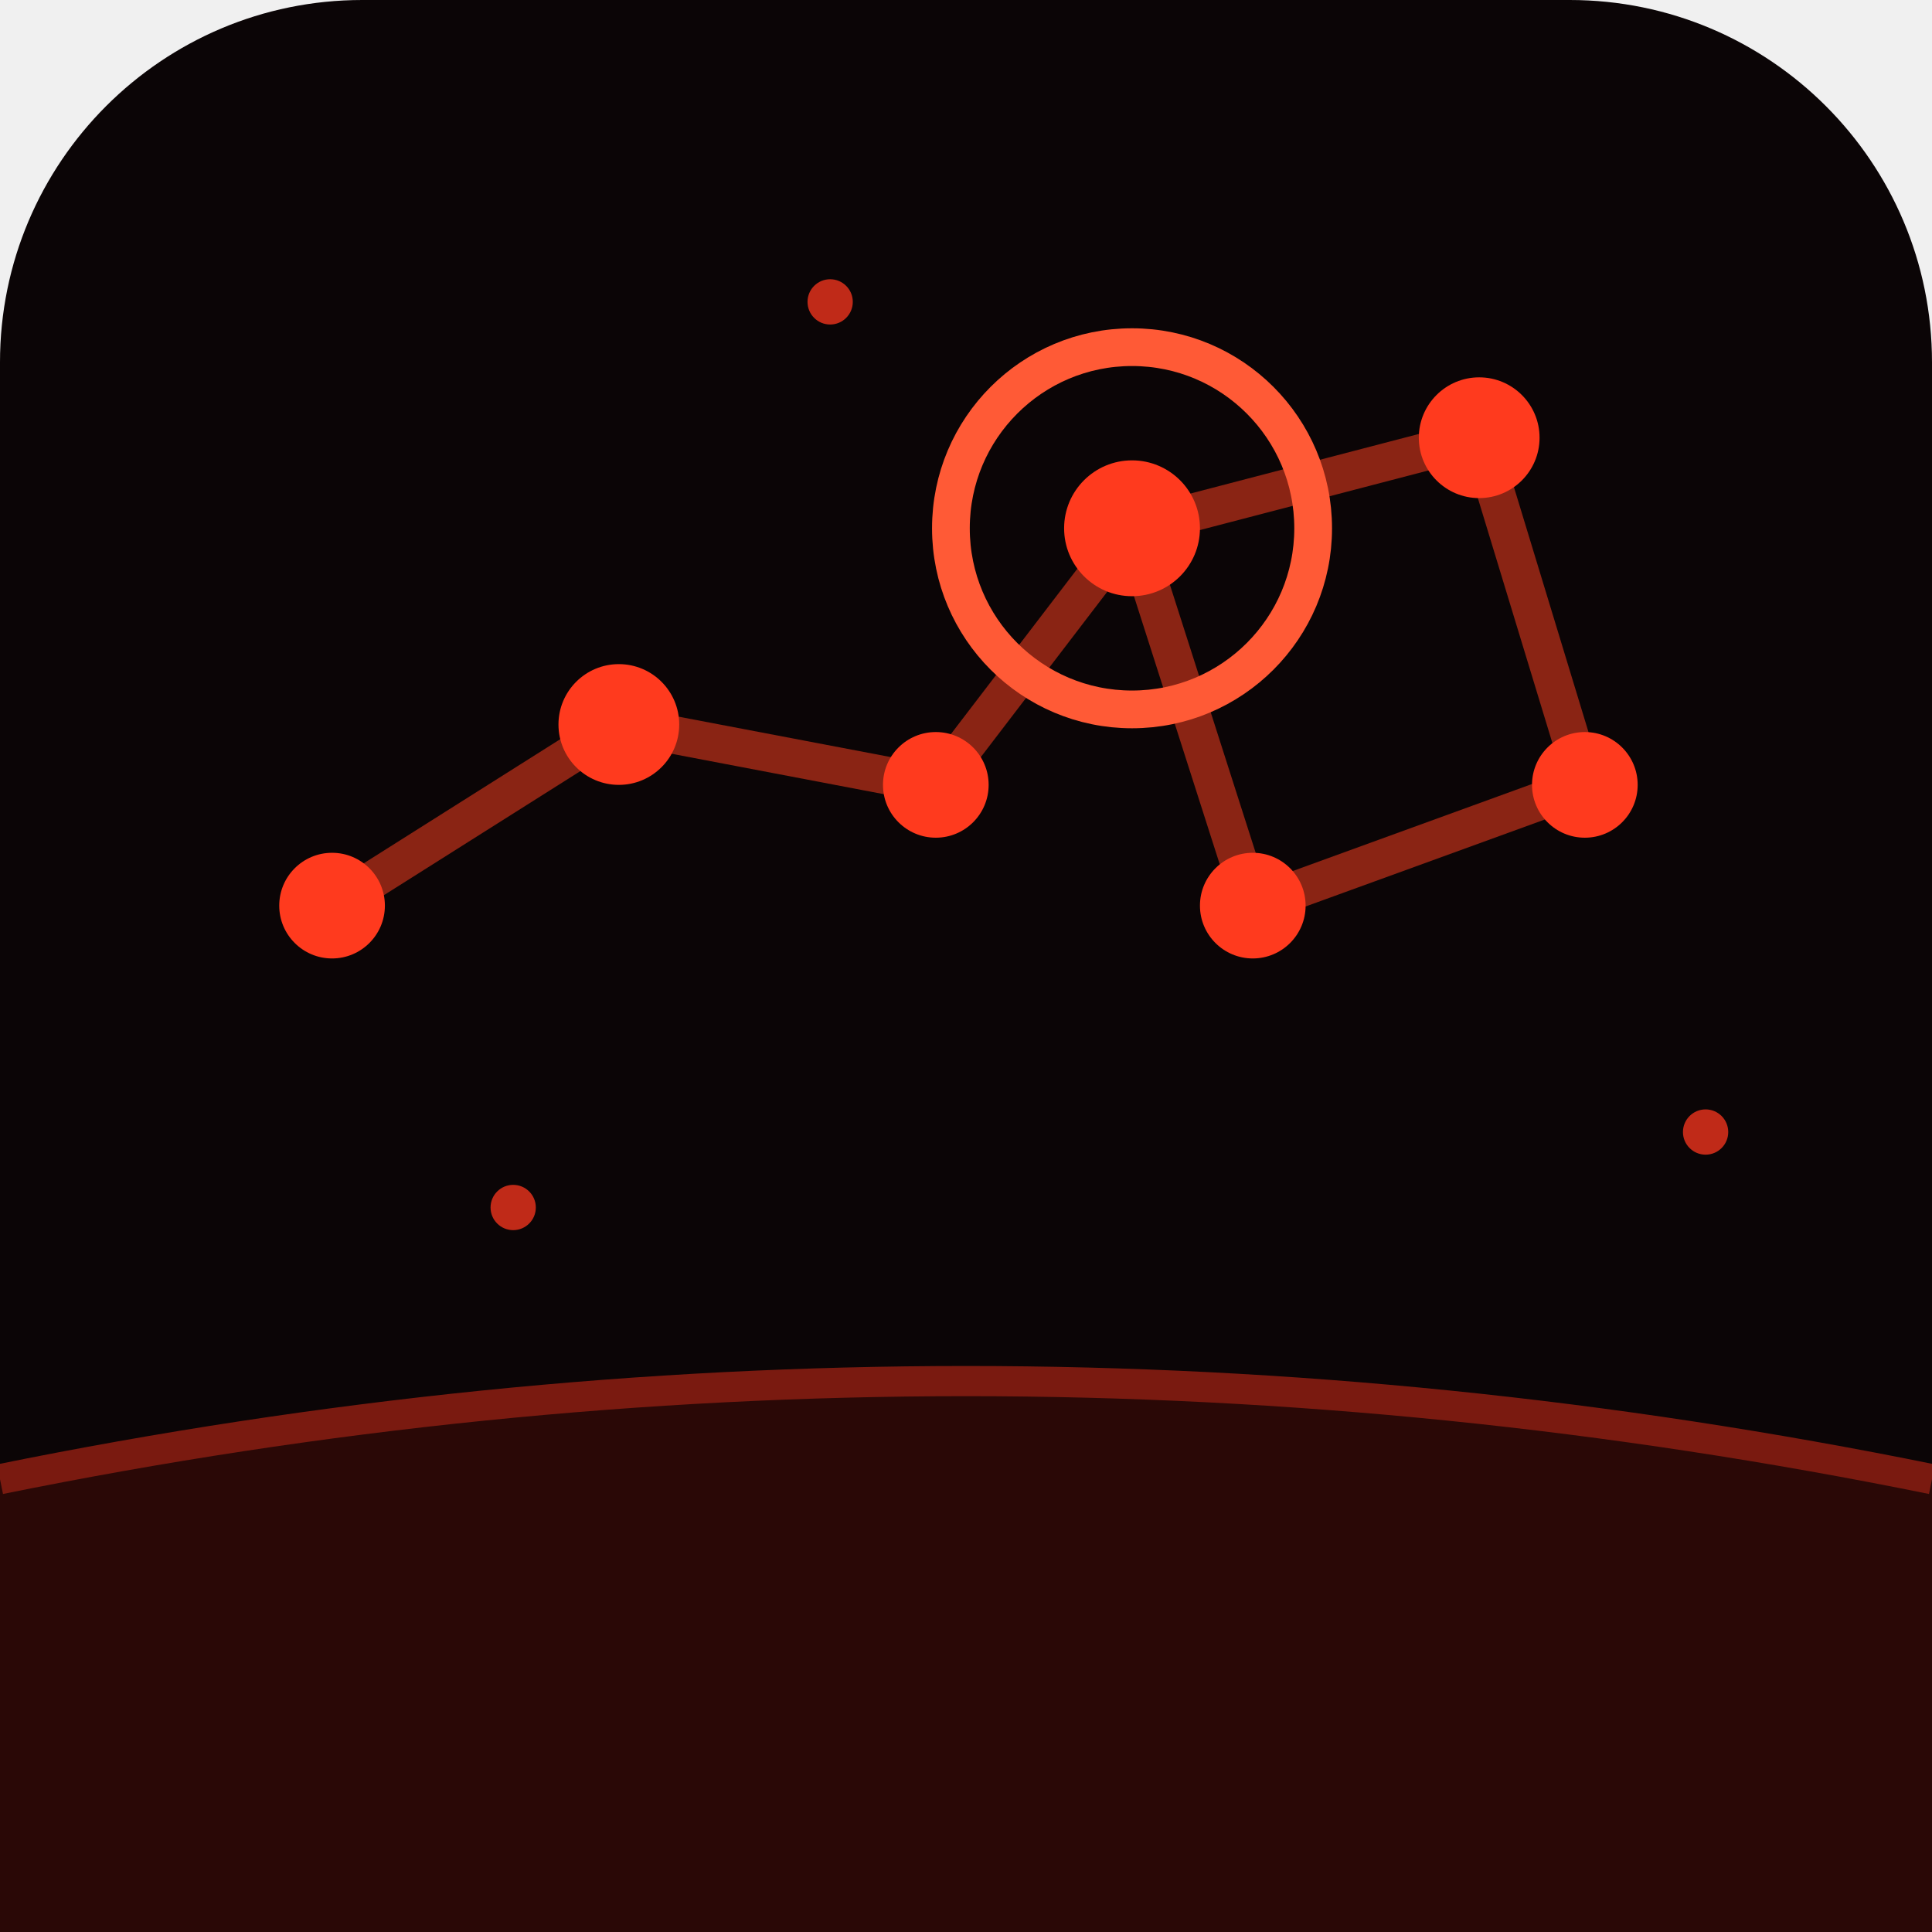
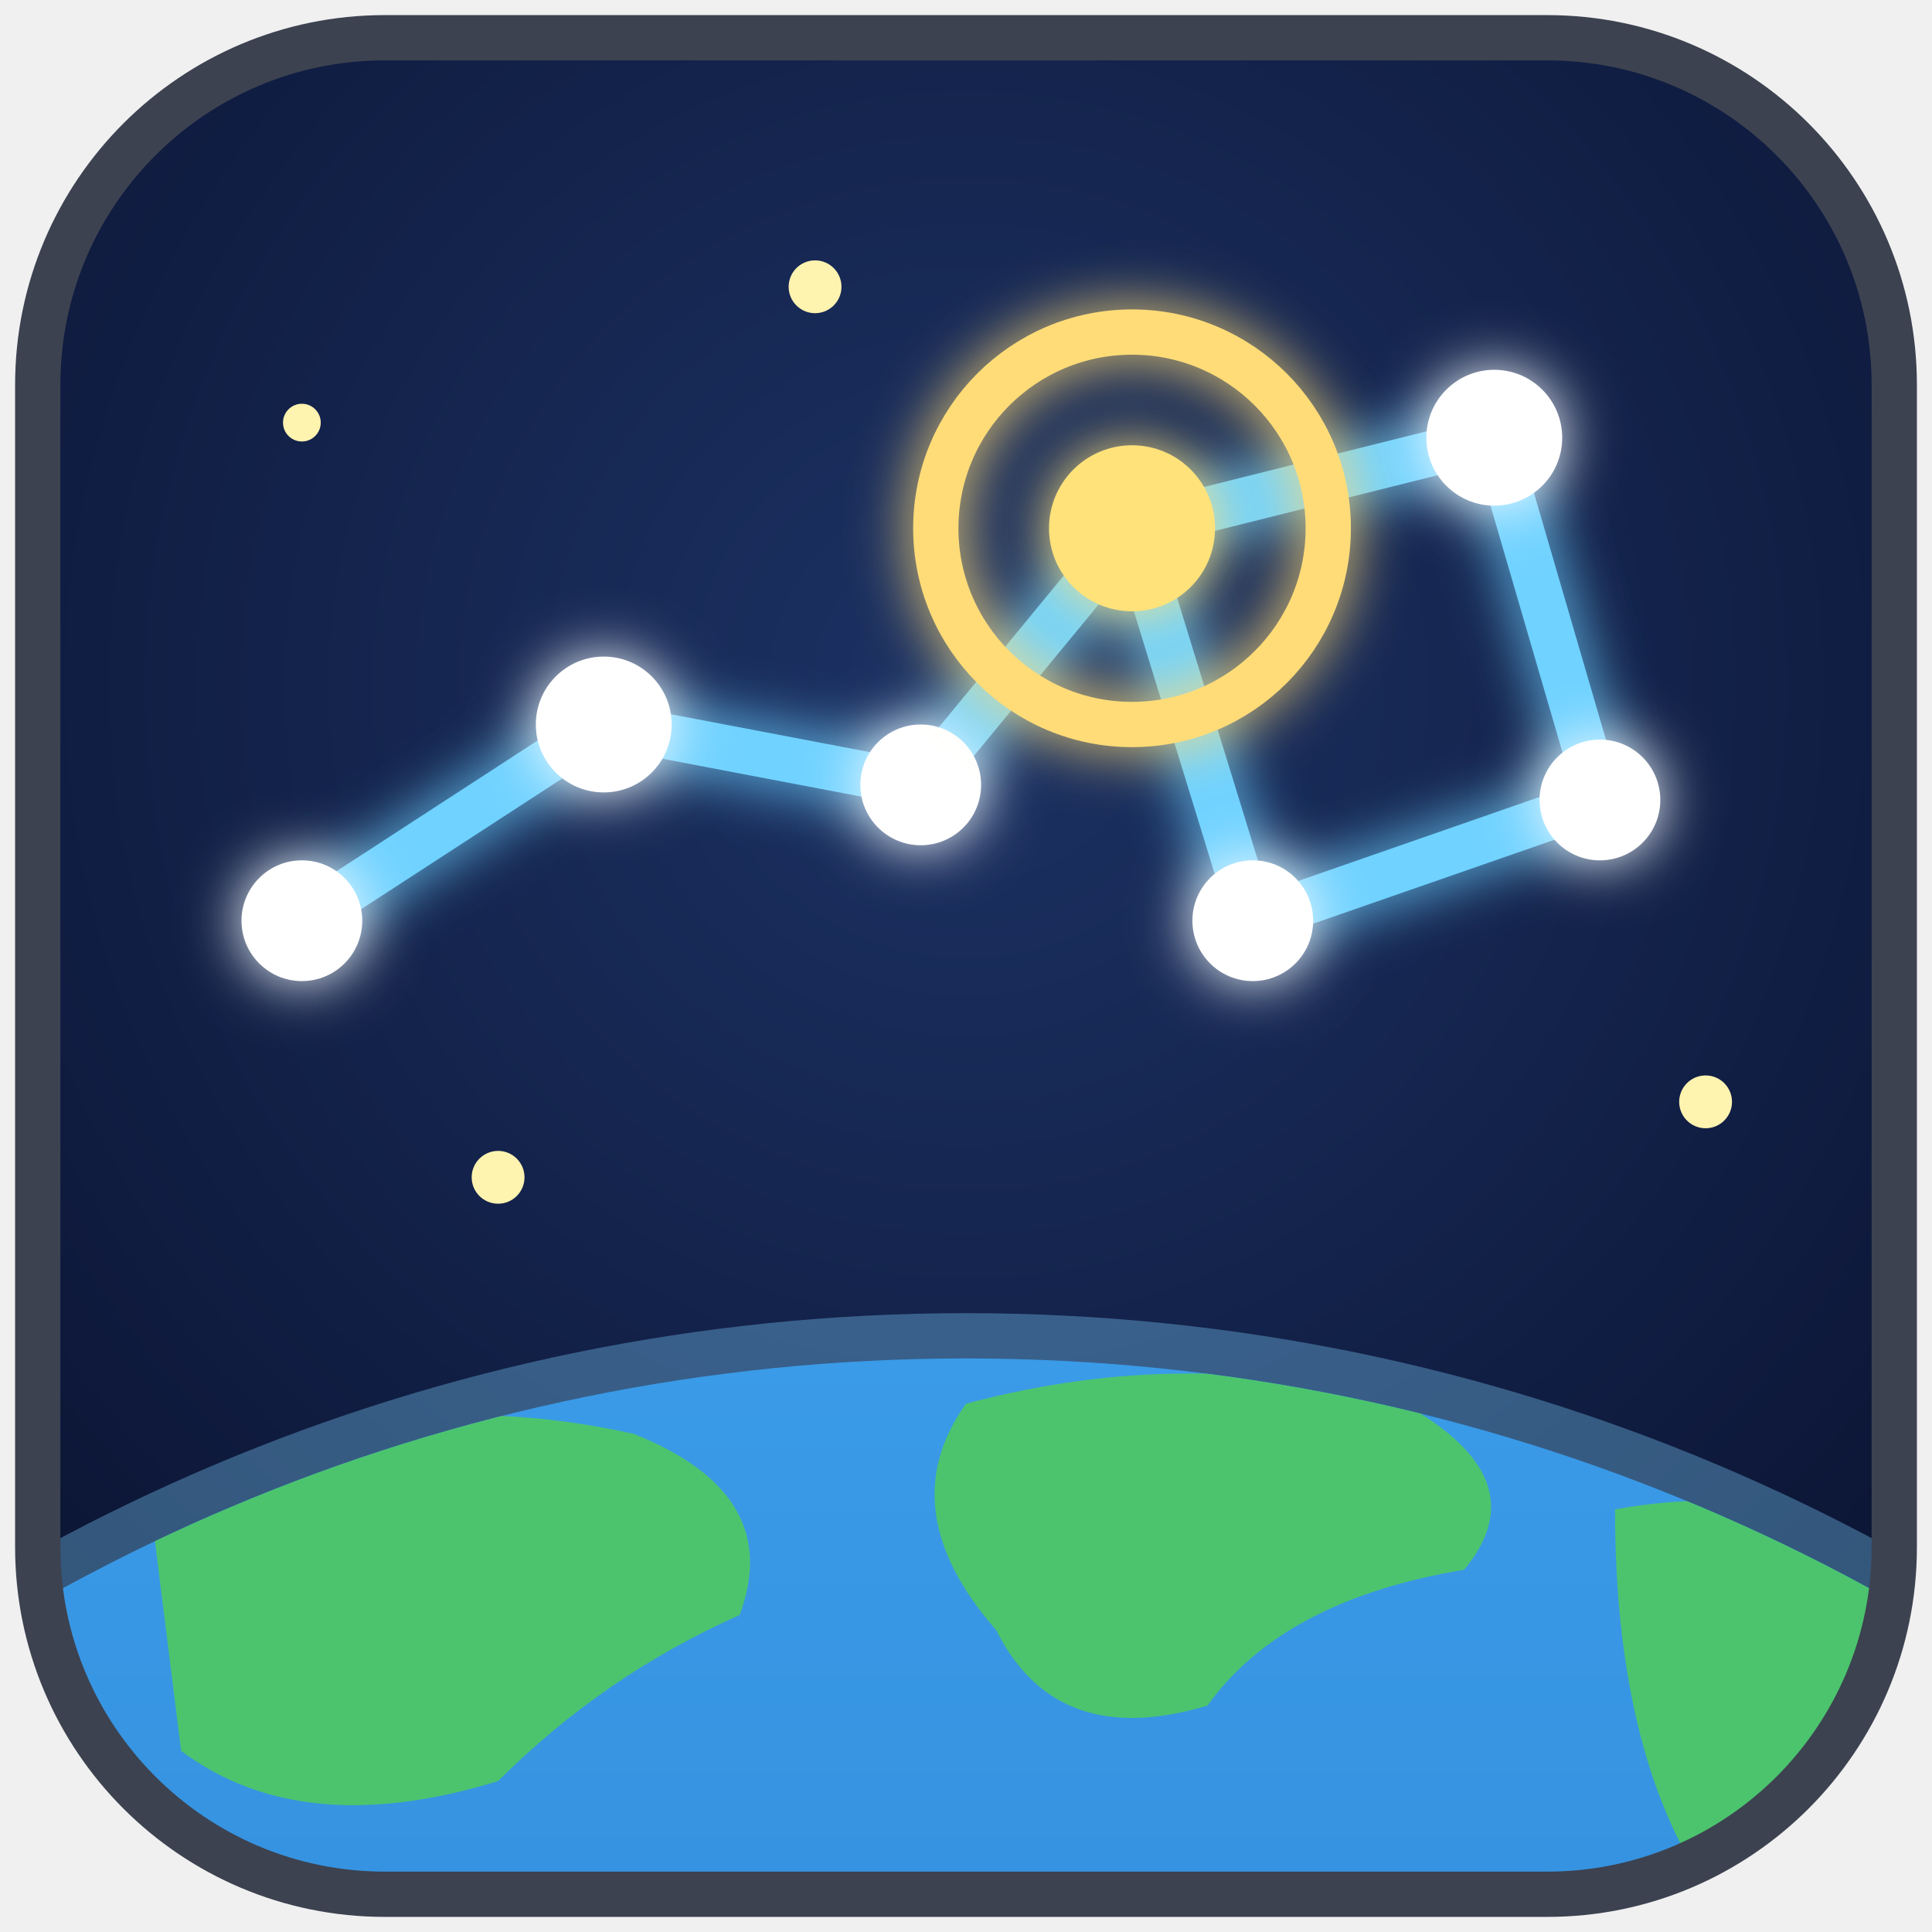
<svg xmlns="http://www.w3.org/2000/svg" viewBox="0 0 256 256">
-   <rect width="256" height="256" rx="48" fill="#0b0506" />
-   <path d="M0 196 Q128 170 256 196 V256 H0 Z" fill="#2a0806" />
-   <path d="M0 196 Q128 170 256 196" fill="none" stroke="#7a1a10" stroke-width="4" />
-   <g stroke="#8a2414" stroke-width="5" stroke-linecap="round" fill="none">
-     <path d="M44 120 L82 96 L124 104 L150 70 L196 58 L210 104 L166 120 L150 70" />
+   <defs>
+     <radialGradient id="sky" cx="50%" cy="35%" r="75%">
+       <stop offset="0" stop-color="#1c3264" />
+       <stop offset="1" stop-color="#0a1230" />
+     </radialGradient>
+     <linearGradient id="sea" x1="0" y1="0" x2="0" y2="1">
+       <stop offset="0" stop-color="#3a9be8" />
+       <stop offset="1" stop-color="#1c5fb0" />
+     </linearGradient>
+     <clipPath id="tile">
+       <rect x="5" y="5" width="246" height="246" rx="46" />
+     </clipPath>
+     <clipPath id="earth">
+       <circle cx="128" cy="430" r="250" />
+     </clipPath>
+     <filter id="glow" x="-50%" y="-50%" width="200%" height="200%">
+       <feGaussianBlur stdDeviation="4" result="b" />
+       <feMerge>
+         <feMergeNode in="b" />
+         <feMergeNode in="SourceGraphic" />
+       </feMerge>
+     </filter>
+   </defs>
+   <rect x="5" y="5" width="246" height="246" rx="46" fill="url(#sky)" />
+   <g clip-path="url(#tile)">
+     <circle cx="128" cy="430" r="256" fill="#7fd0ff" opacity="0.35" />
+     <circle cx="128" cy="430" r="250" fill="url(#sea)" />
+     <g clip-path="url(#earth)" fill="#4cc46e">
+       <path d="M20 200 Q48 182 84 190 Q104 198 98 214 Q80 222 66 236 Q40 244 24 232 Z" />
+       <path d="M128 186 Q158 178 186 186 Q204 196 194 208 Q170 212 160 226 Q140 232 132 216 Q118 200 128 186 Z" />
+       <path d="M214 200 Q236 196 252 206 V250 H226 Q214 232 214 200 Z" />
+     </g>
  </g>
-   <g fill="#ff3a1e">
-     <circle cx="44" cy="120" r="7" />
-     <circle cx="82" cy="96" r="8" />
-     <circle cx="124" cy="104" r="7" />
-     <circle cx="150" cy="70" r="9" />
-     <circle cx="196" cy="58" r="8" />
-     <circle cx="210" cy="104" r="7" />
-     <circle cx="166" cy="120" r="7" />
+   <g stroke="#6fd2ff" stroke-width="6" stroke-linecap="round" stroke-linejoin="round" fill="none" filter="url(#glow)">
+     <path d="M40 122 L80 96 L122 104 L150 70 L198 58 L212 106 L166 122 L150 70" />
  </g>
-   <circle cx="150" cy="70" r="24" fill="none" stroke="#ff5a36" stroke-width="5" />
-   <circle cx="68" cy="160" r="3" fill="#c02a18" />
-   <circle cx="226" cy="150" r="3" fill="#c02a18" />
-   <circle cx="110" cy="40" r="3" fill="#c02a18" />
+   <g fill="#ffffff" filter="url(#glow)">
+     <circle cx="40" cy="122" r="8" />
+     <circle cx="80" cy="96" r="9" />
+     <circle cx="122" cy="104" r="8" />
+     <circle cx="198" cy="58" r="9" />
+     <circle cx="212" cy="106" r="8" />
+     <circle cx="166" cy="122" r="8" />
+   </g>
+   <circle cx="150" cy="70" r="11" fill="#ffe27a" filter="url(#glow)" />
+   <circle cx="150" cy="70" r="26" fill="none" stroke="#ffdc78" stroke-width="6" filter="url(#glow)" />
+   <g fill="#fff3b0">
+     <circle cx="66" cy="156" r="3.5" />
+     <circle cx="226" cy="146" r="3.5" />
+     <circle cx="108" cy="38" r="3.5" />
+     <circle cx="40" cy="56" r="2.5" />
+   </g>
+   <rect x="5" y="5" width="246" height="246" rx="46" fill="none" stroke="#3c4250" stroke-width="6" />
</svg>
